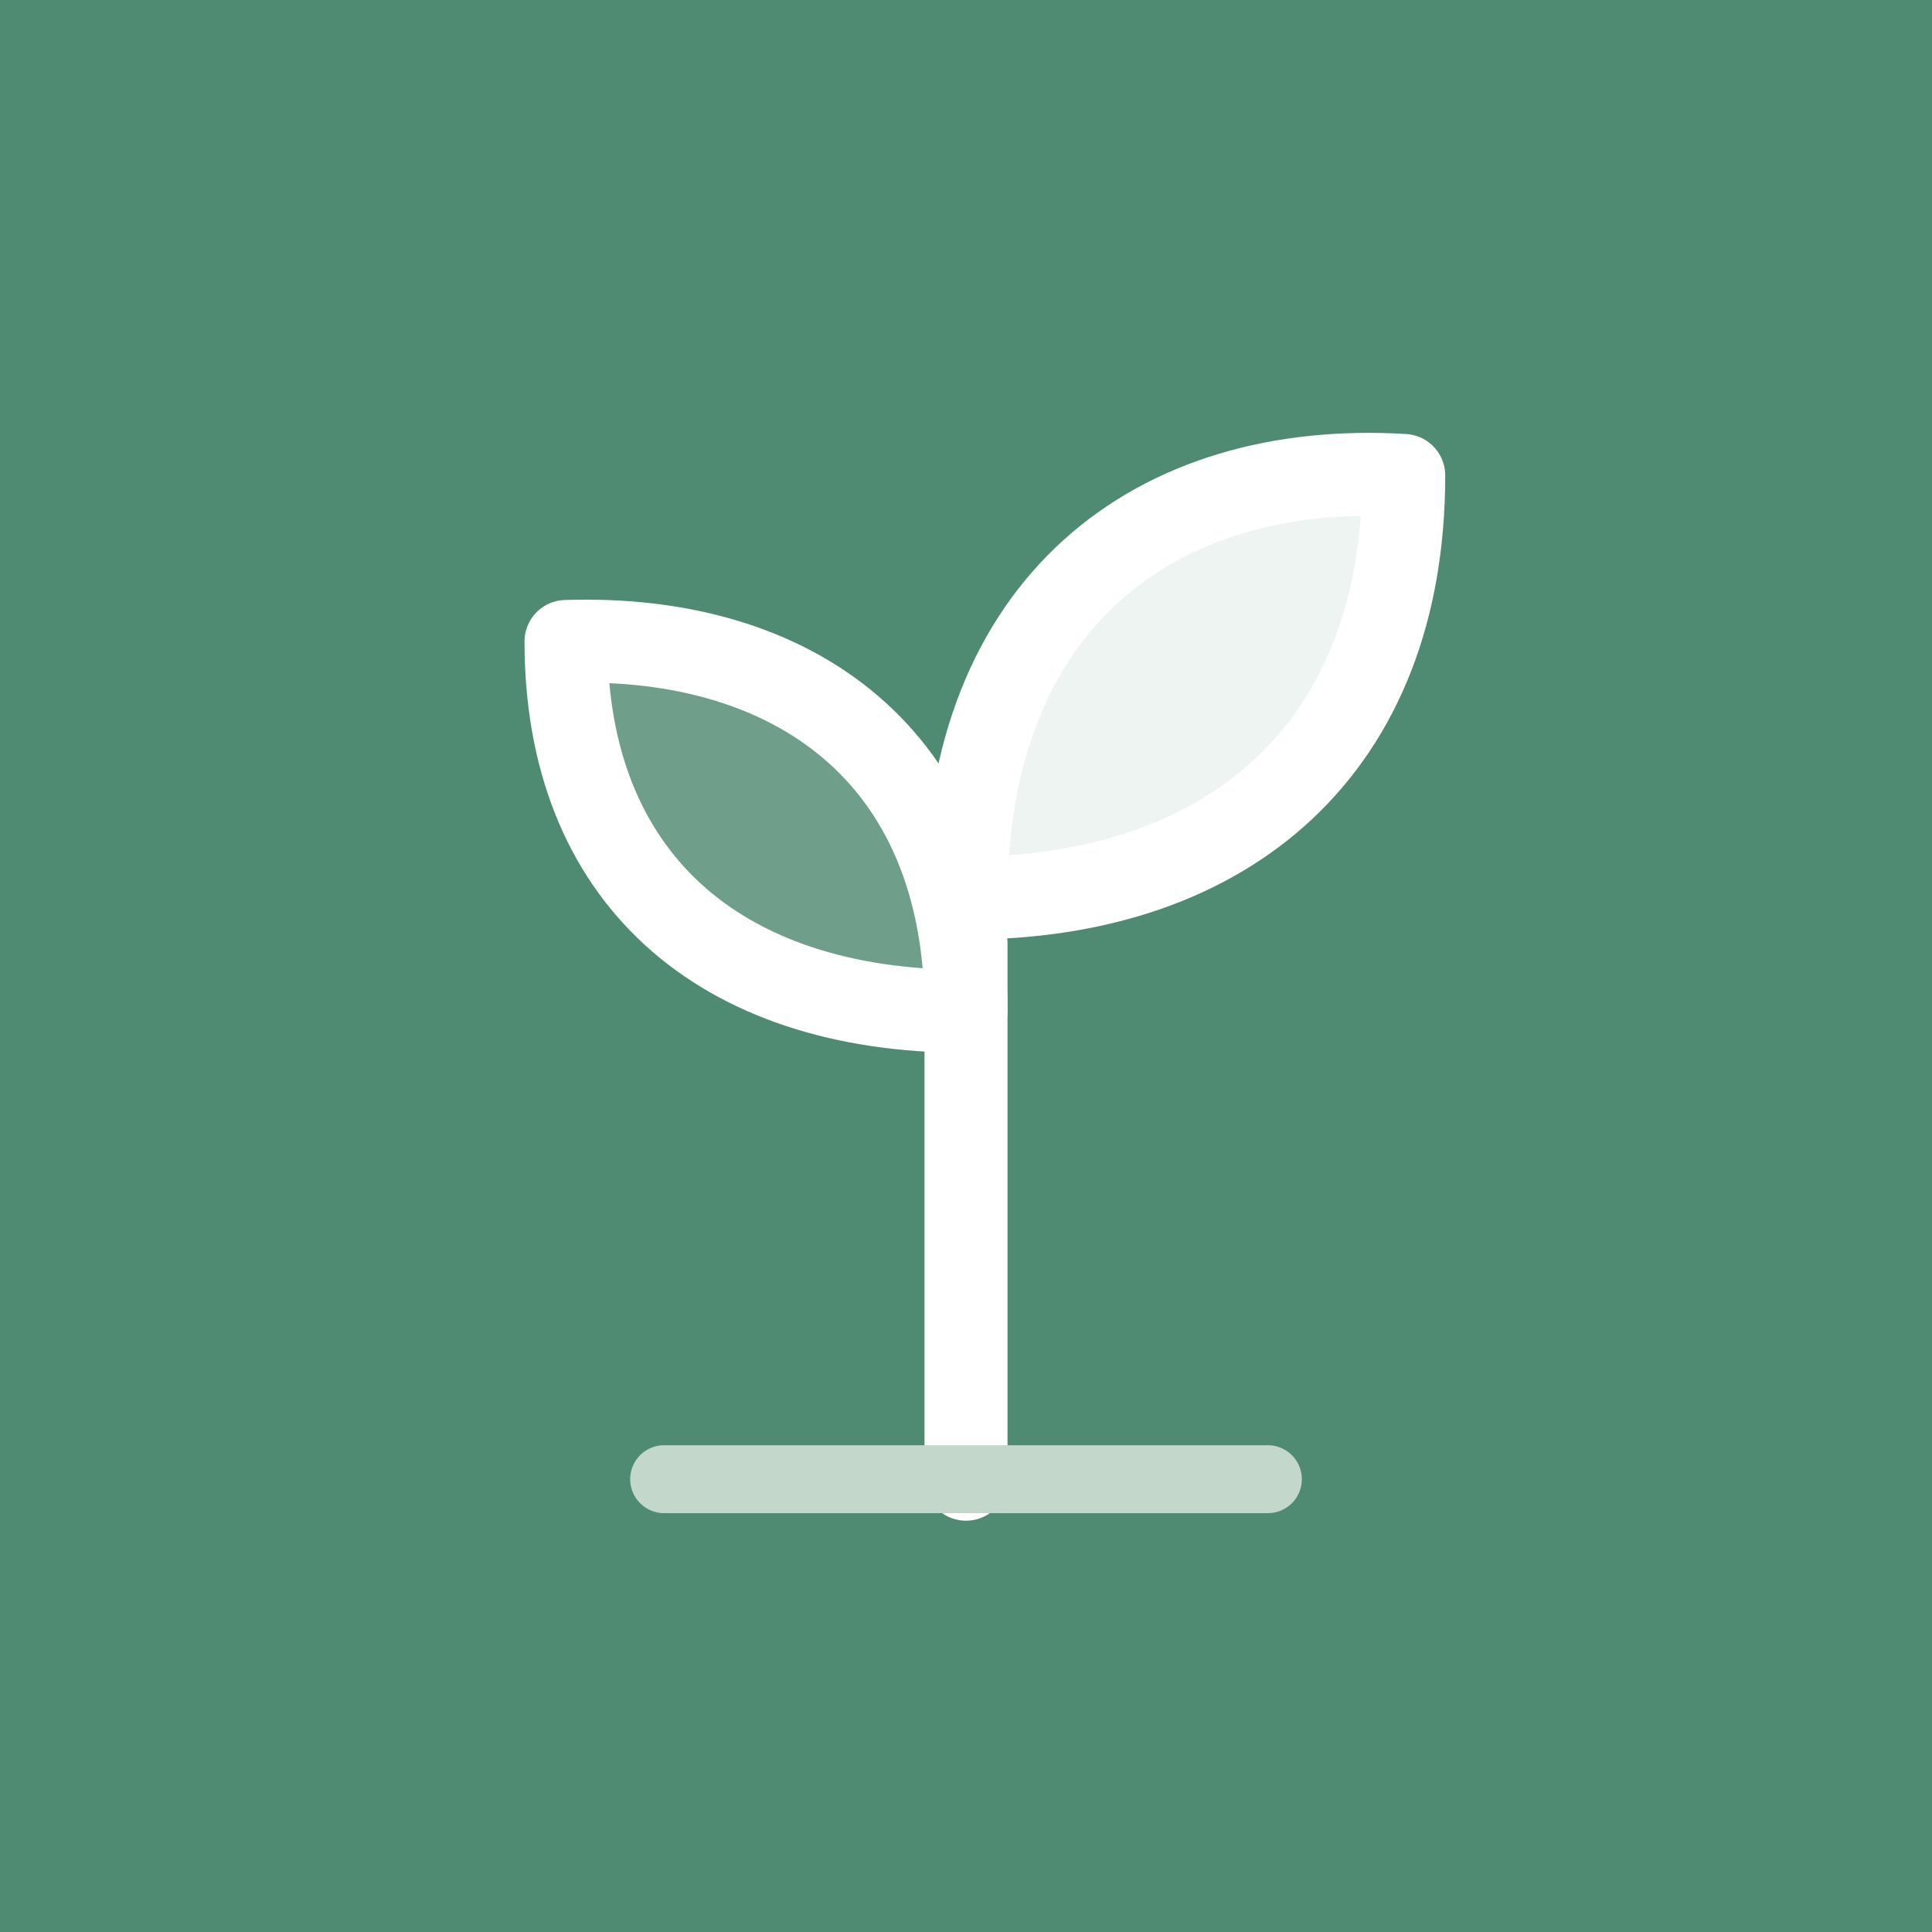
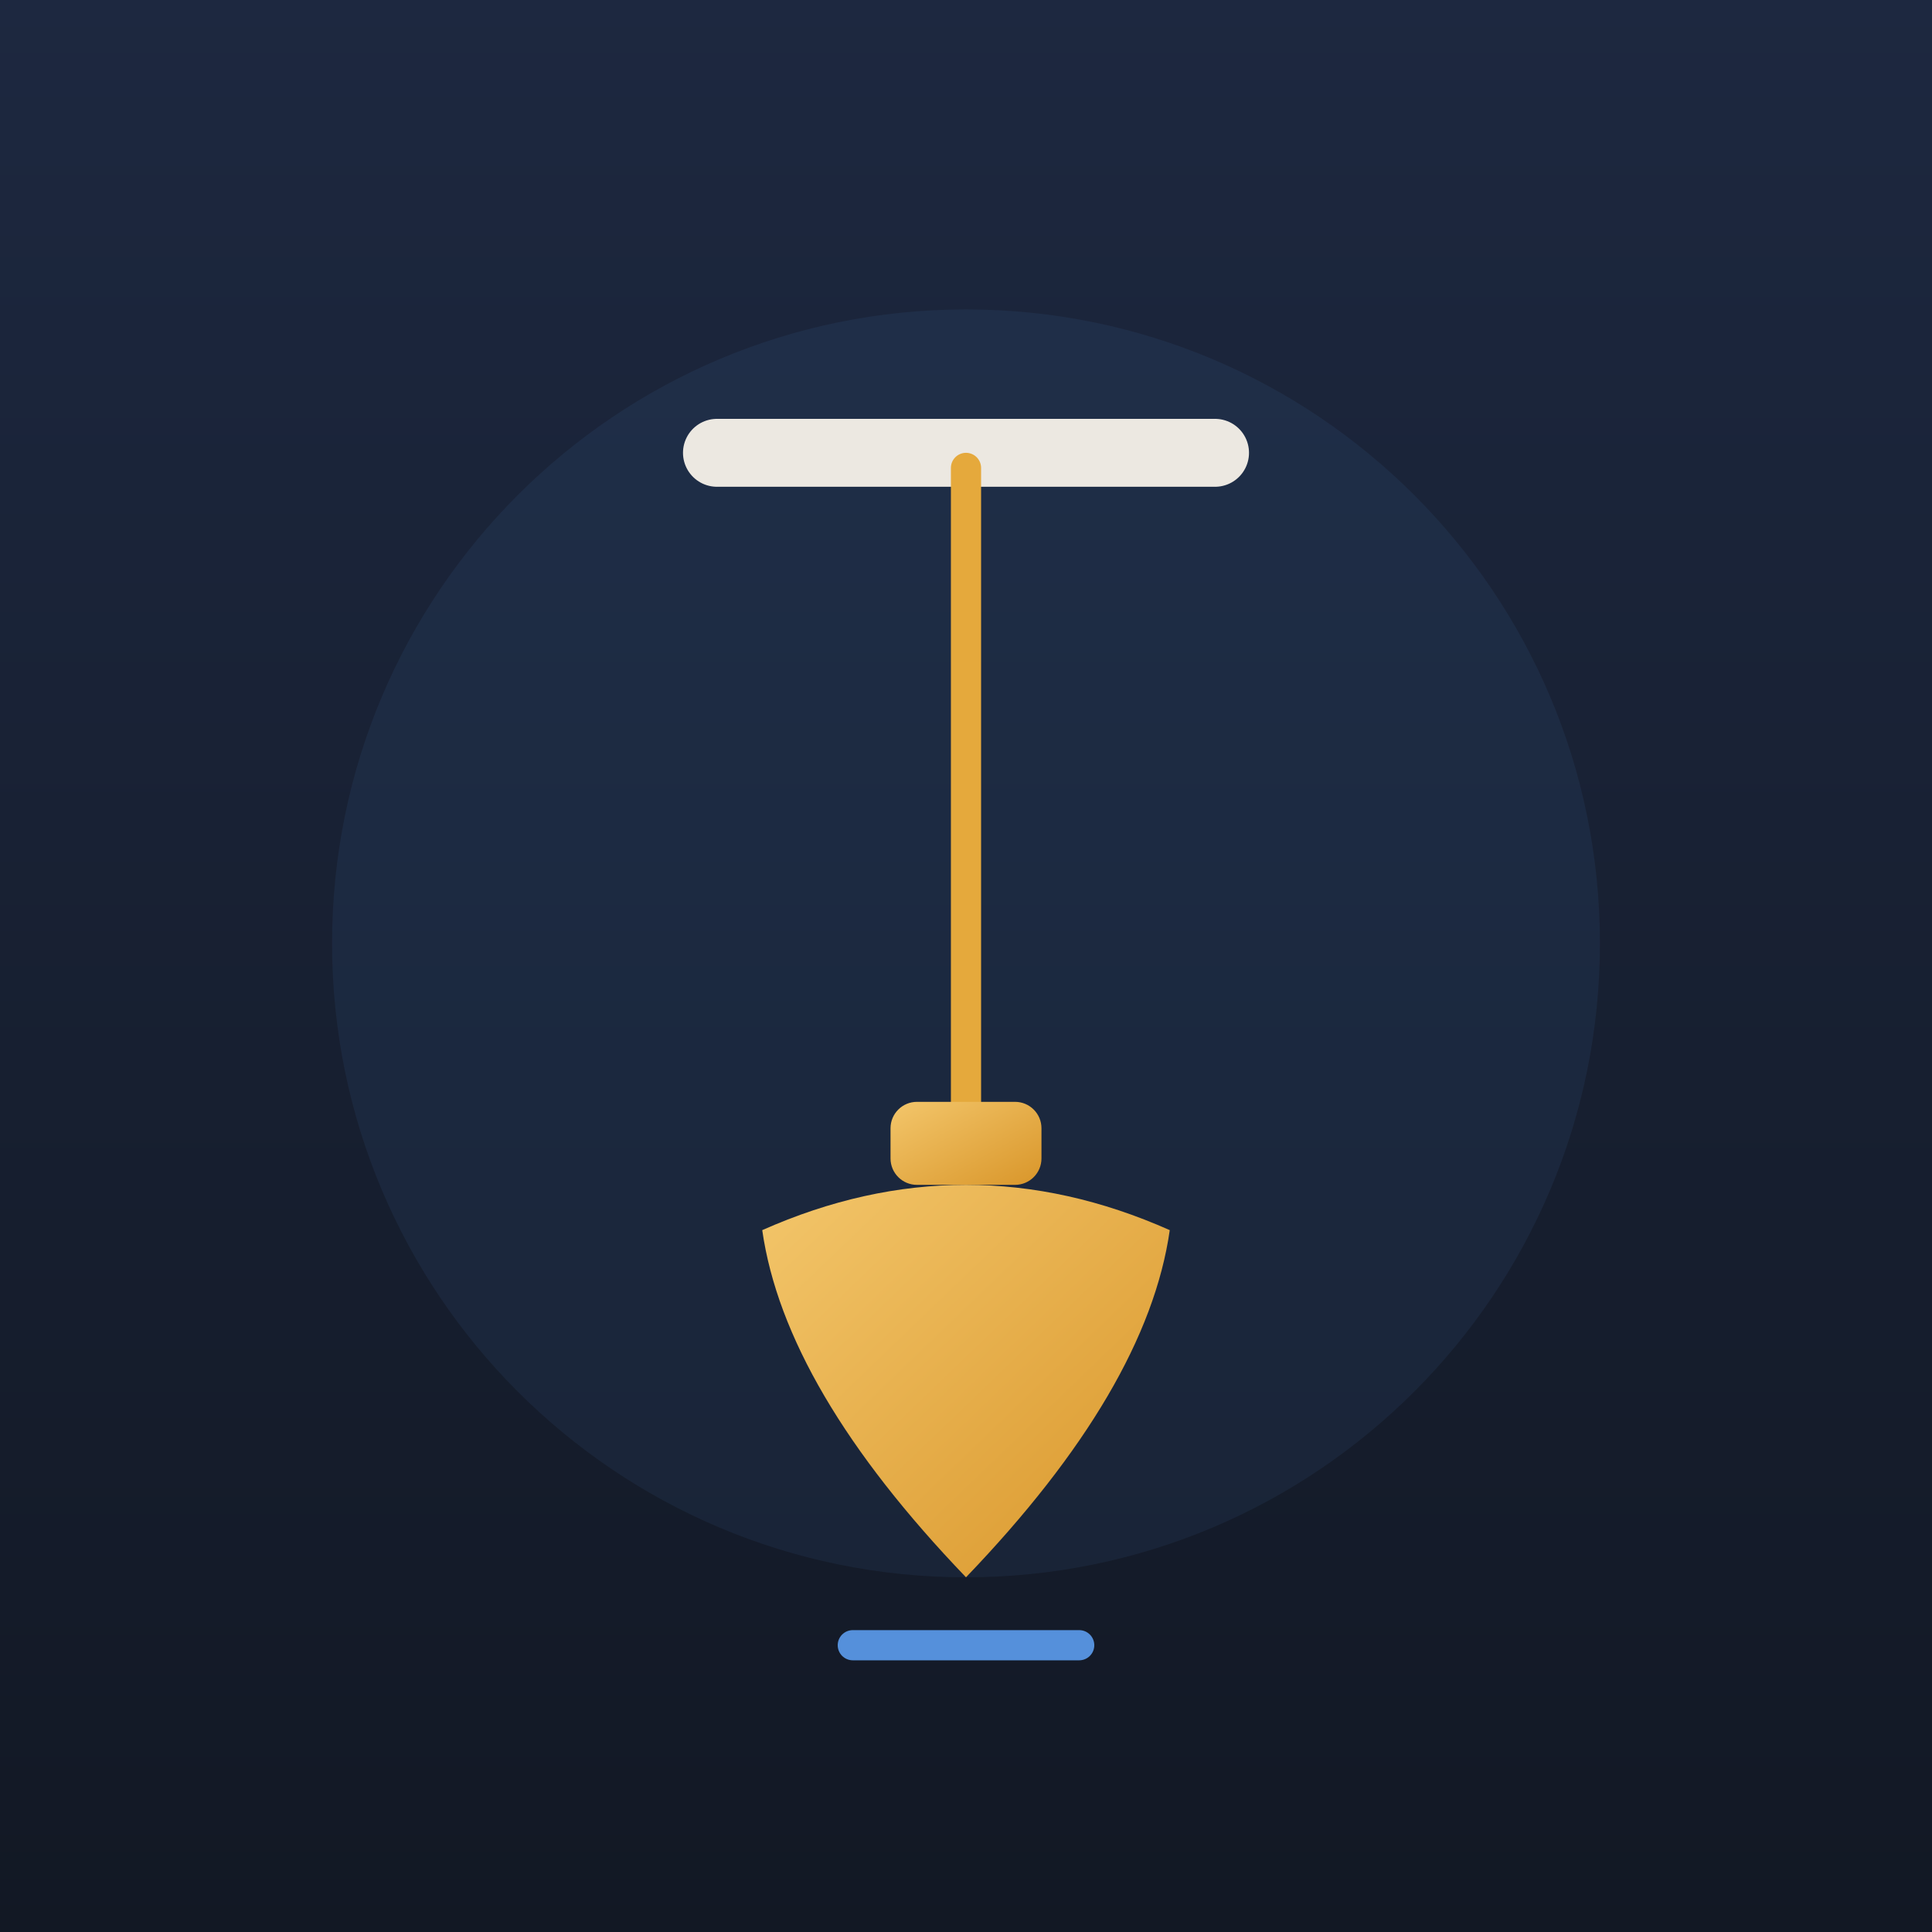
<svg xmlns="http://www.w3.org/2000/svg" viewBox="0 0 512 512">
-   <rect width="512" height="512" fill="#4f8a72" />
-   <g fill="none" stroke="#fff" stroke-width="22" stroke-linecap="round" stroke-linejoin="round">
-     <path d="M256 392 V250" />
-     <path d="M256 268 C256 200 210 168 150 170 C150 232 190 268 256 268 Z" fill="#fff" fill-opacity=".18" />
-     <path d="M256 238 C256 160 306 122 372 126 C372 198 326 238 256 238 Z" fill="#fff" fill-opacity=".9" />
-   </g>
-   <path d="M176 392 H336" stroke="#c3d7ca" stroke-width="18" stroke-linecap="round" />
+   <defs>
+     <linearGradient id="bg" x1="0" y1="0" x2="0" y2="1">
+       <stop offset="0" stop-color="#1d2840" />
+       <stop offset="1" stop-color="#121824" />
+     </linearGradient>
+     <linearGradient id="bob" x1="0" y1="0" x2="1" y2="1">
+       <stop offset="0" stop-color="#f3c66b" />
+       <stop offset="1" stop-color="#d9962a" />
+     </linearGradient>
+   </defs>
+   <rect width="512" height="512" fill="url(#bg)" />
+   <circle cx="256" cy="250" r="168" fill="#60a5fa" opacity=".07" />
+   <path d="M190 120 H322" stroke="#ece8e1" stroke-width="18" stroke-linecap="round" />
+   <path d="M256 124 V300" stroke="#e5a93c" stroke-width="8" stroke-linecap="round" />
+   <rect x="236" y="292" width="40" height="22" rx="7" fill="url(#bob)" />
+   <path d="M202 326 Q256 302 310 326 Q304 368 256 418 Q208 368 202 326 Z" fill="url(#bob)" />
+   <path d="M226 436 H286" stroke="#60a5fa" stroke-width="8" stroke-linecap="round" opacity=".85" />
</svg>
